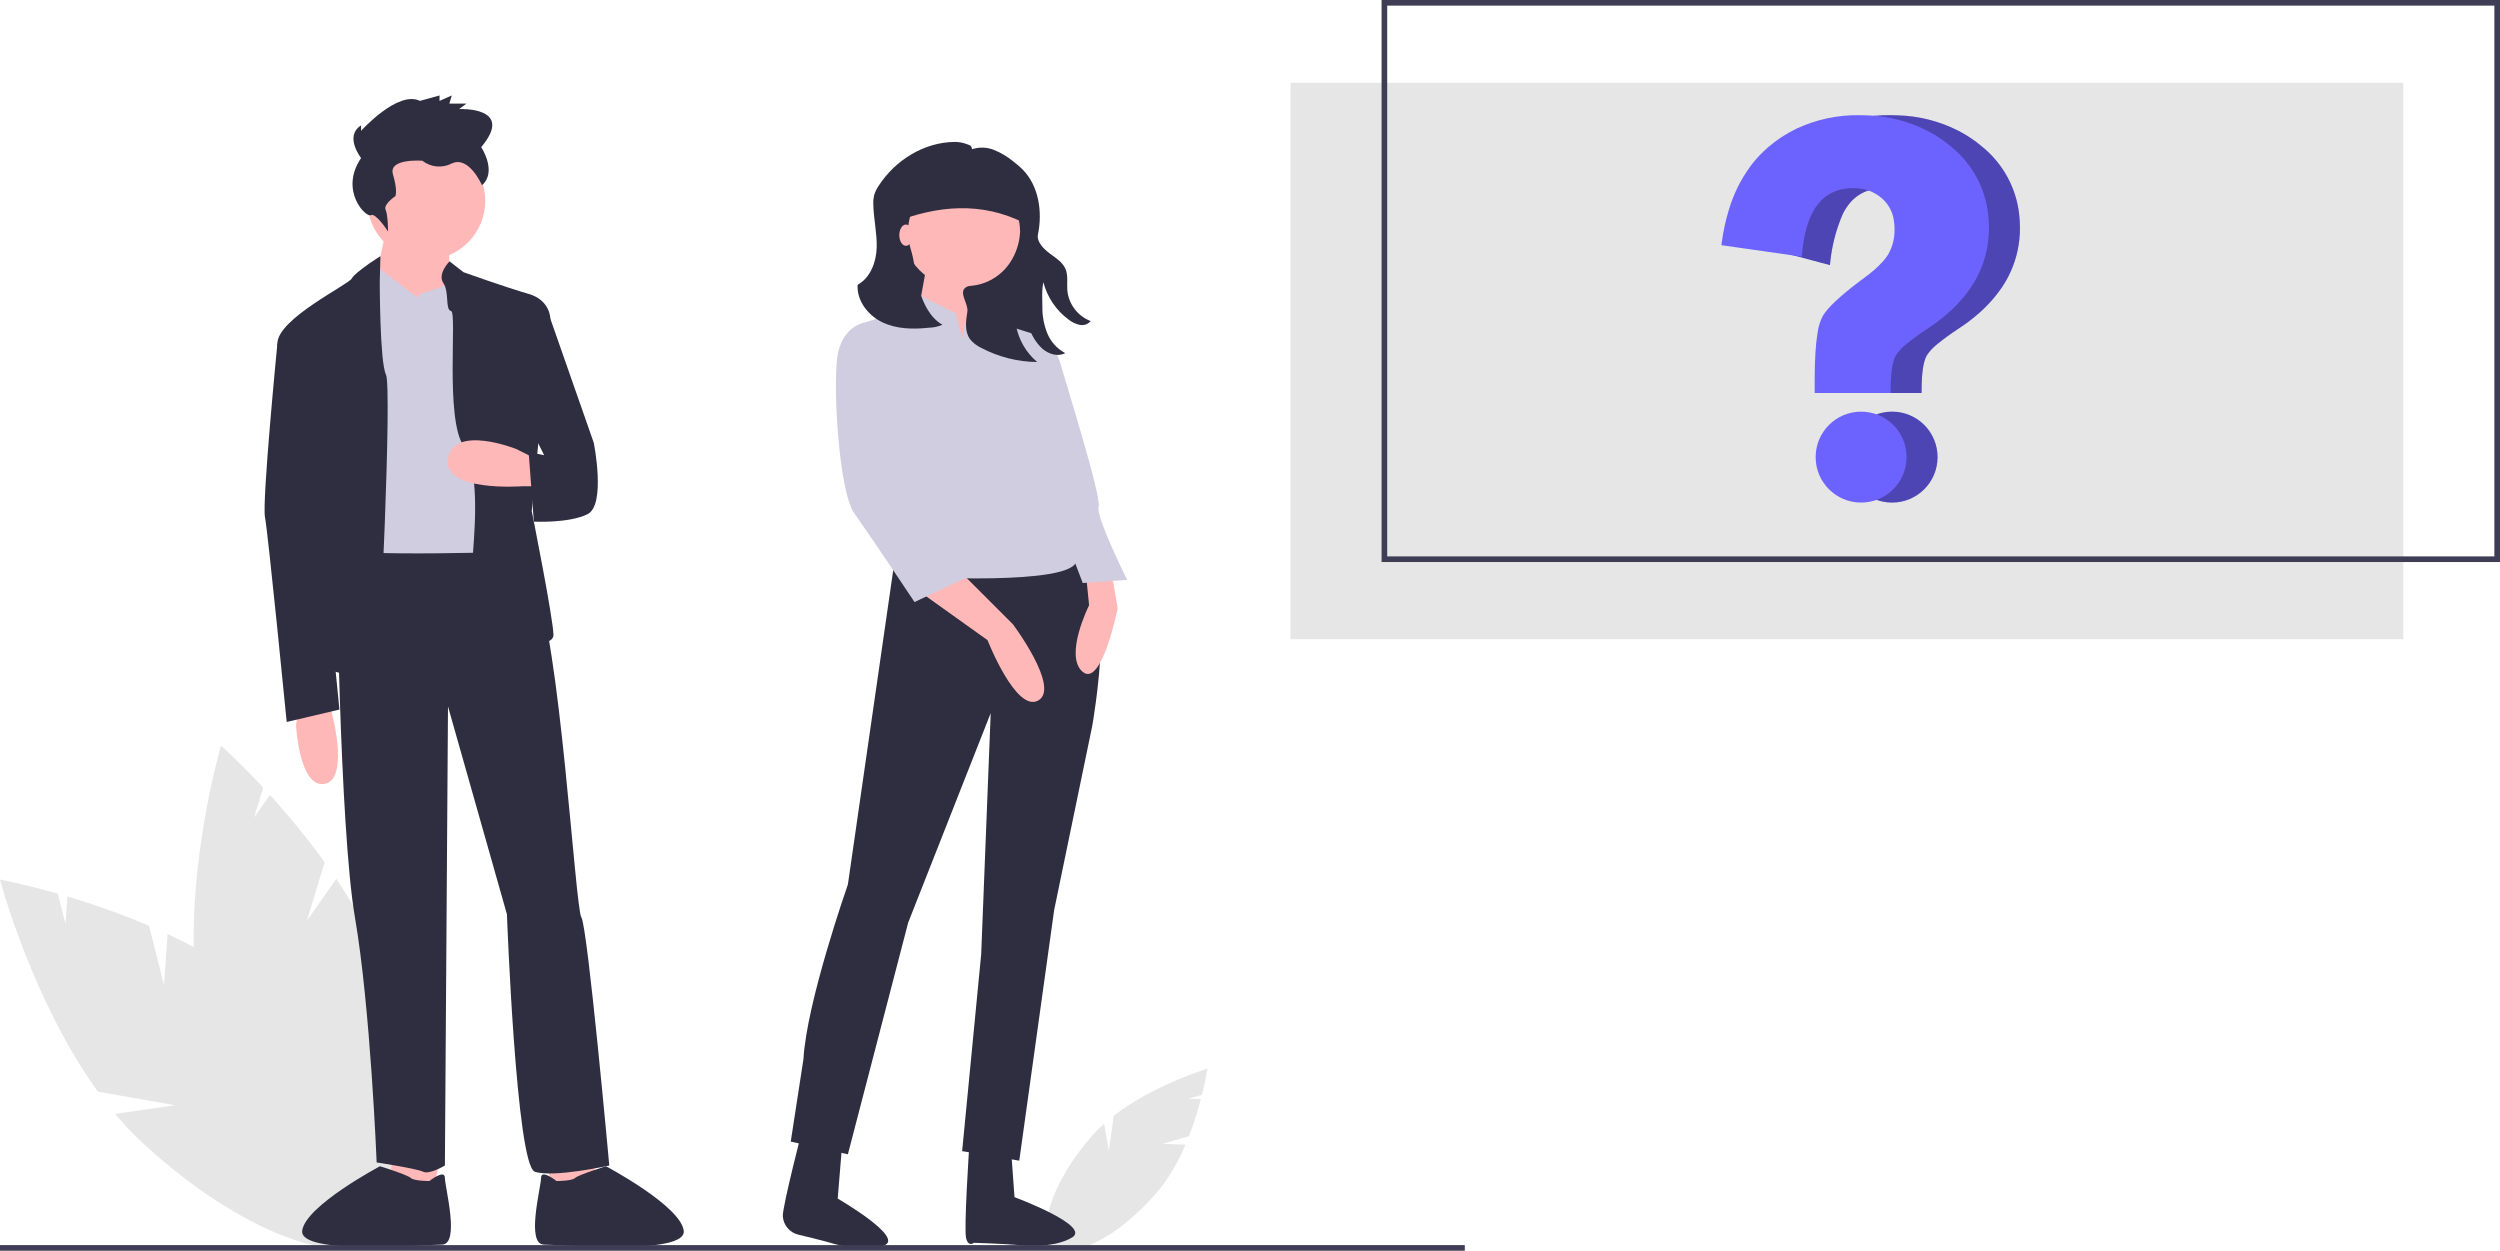
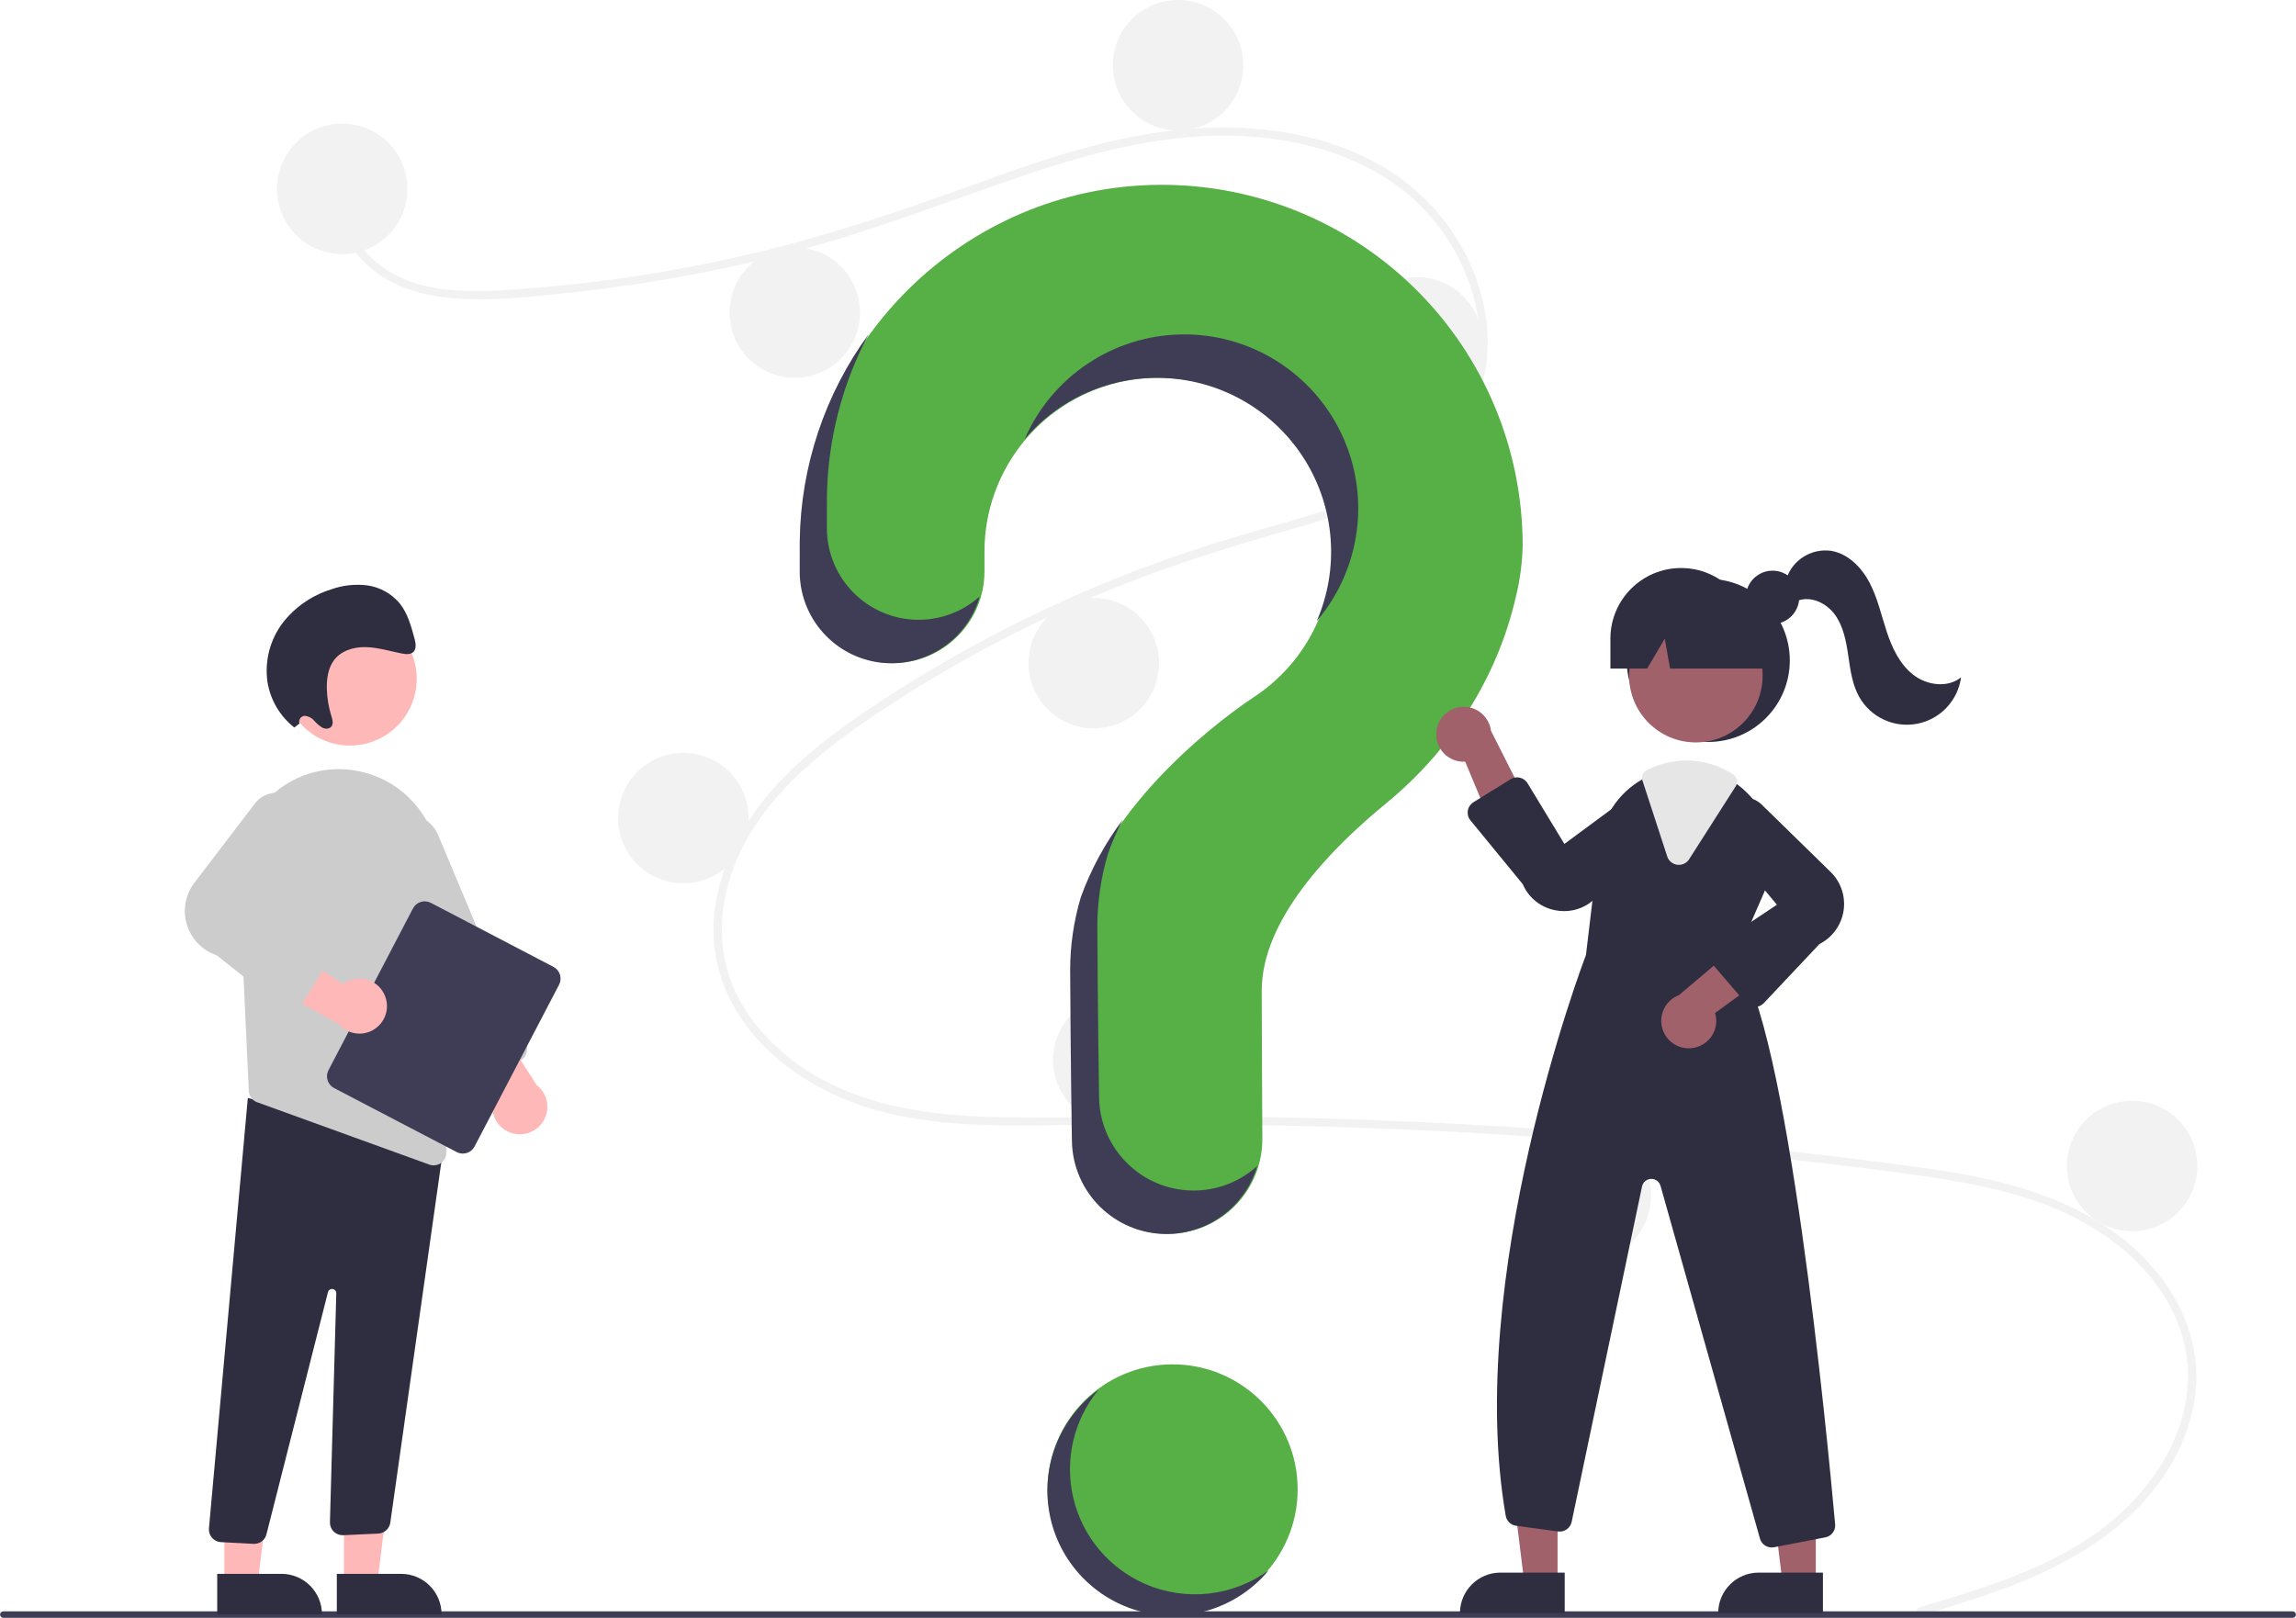
- <svg xmlns="http://www.w3.org/2000/svg" id="ffb55883-6880-4c99-84fd-4a8eccb5f463" data-name="Layer 1" width="887.5" height="444.01" viewBox="0 0 887.5 444.01">
-   <rect x="458.131" y="29.395" width="395.038" height="197.519" fill="#e6e6e6" />
-   <path d="M568.961,634.043l9.356-2.697a122.561,122.561,0,0,0,4.242-13.147l-4.394-.16,4.79-1.381c1.387-5.527,1.955-9.276,1.955-9.276s-18.976,5.652-33.266,16.681l-1.763,12.37-1.687-9.511a49.586,49.586,0,0,0-4.392,4.421c-13.757,15.817-19.744,33.132-13.372,38.675s22.691-2.787,36.448-18.603a65.281,65.281,0,0,0,10.215-17.075Z" transform="translate(-156.25 -227.9951)" fill="#e6e6e6" />
-   <path d="M214.485,577.687l-5.333-21.034a273.135,273.135,0,0,0-28.978-10.396l-.673,9.775-2.73-10.77c-12.212-3.487-20.52-5.023-20.52-5.023s11.222,42.674,34.759,75.298l27.426,4.818-21.307,3.072a110.504,110.504,0,0,0,9.531,10.1c34.24,31.782,72.377,46.364,85.181,32.569s-4.573-50.742-38.813-82.524c-10.615-9.853-23.949-17.76-37.297-23.982Z" transform="translate(-156.25 -227.9951)" fill="#e6e6e6" />
-   <path d="M265.205,554.844l6.307-20.763a273.135,273.135,0,0,0-19.433-23.878l-5.629,8.02,3.229-10.631c-8.652-9.298-14.969-14.907-14.969-14.907s-12.452,42.331-9.166,82.426l20.988,18.301-19.827-8.384a110.503,110.503,0,0,0,2.938,13.573c12.883,44.906,37.992,77.101,56.084,71.911s22.314-45.801,9.431-90.706c-3.994-13.921-11.322-27.582-19.531-39.809Z" transform="translate(-156.25 -227.9951)" fill="#e6e6e6" />
-   <polygon points="194.275 413.765 196.478 423.676 211.894 422.574 210.793 411.563 194.275 413.765" fill="#ffb8b8" />
-   <polygon points="155.735 413.765 153.533 423.676 138.116 422.574 139.218 411.563 155.735 413.765" fill="#ffb8b8" />
-   <circle cx="151.33" cy="71.306" r="20.922" fill="#ffb8b8" />
-   <polygon points="138.116 76.812 132.611 102.139 160.139 110.948 159.038 79.015 138.116 76.812" fill="#ffb8b8" />
-   <path d="M304.277,333.437l-13.854-10.489s-2.663-3.826-3.764-.522S275.647,337.842,275.647,337.842l7.708,90.295,58.361,1.101s-22.805-105.259-25.717-101.631S305.378,331.235,304.277,333.437Z" transform="translate(-156.25 -227.9951)" fill="#d0cde1" />
-   <path d="M315.839,320.774s-4.405,4.405-2.202,7.708.551,9.429,2.753,9.945-2.202,37.955,4.405,47.865,3.303,35.237,3.303,39.642,6.607,30.832,6.607,30.832,22.023,2.202,22.023-3.303-7.708-44.046-7.708-44.046l6.607-68.272s0-6.607-7.708-8.809-23.124-7.708-23.124-7.708Z" transform="translate(-156.25 -227.9951)" fill="#2f2e41" />
-   <path d="M347.222,400.608H341.716s-28.63,2.202-26.428-9.91,24.225-3.303,24.225-3.303l6.607,3.303Z" transform="translate(-156.25 -227.9951)" fill="#ffb8b8" />
-   <path d="M291.298,318.922s-9.044,5.706-10.145,7.908-26.428,14.315-26.428,23.124,7.708,18.72,7.708,18.72l9.91,96.901s16.517,5.506,17.618,1.101,5.506-101.306,3.303-105.711-2.202-33.035-2.202-33.035Z" transform="translate(-156.25 -227.9951)" fill="#2f2e41" />
-   <path d="M262.433,478.79l-1.101,6.607s1.101,22.023,9.91,20.922,3.303-23.124,3.303-23.124l-1.101-4.405Z" transform="translate(-156.25 -227.9951)" fill="#ffb8b8" />
-   <path d="M275.647,422.631s1.101,99.104,6.607,131.037,7.708,86.991,7.708,86.991,14.315,2.202,16.517,3.303,7.708-2.202,7.708-2.202l1.101-162.971,20.922,73.777s3.303,89.193,9.91,91.396,26.428-2.202,26.428-2.202-7.708-84.789-9.91-88.092-7.708-100.205-16.517-117.823l-3.303-12.113S280.051,425.934,275.647,422.631Z" transform="translate(-156.25 -227.9951)" fill="#2f2e41" />
-   <path d="M353.829,647.266s-5.506-4.405-5.506-1.101-5.506,23.675,1.101,23.675,50.653,3.854,49.552-4.955-27.599-22.876-27.599-22.876-9.841,3.055-10.942,4.156S353.829,647.266,353.829,647.266Z" transform="translate(-156.25 -227.9951)" fill="#2f2e41" />
-   <path d="M308.681,647.266s5.506-4.405,5.506-1.101,5.506,23.675-1.101,23.675-50.653,3.854-49.552-4.955,27.599-22.876,27.599-22.876,9.841,3.055,10.942,4.156S308.681,647.266,308.681,647.266Z" transform="translate(-156.25 -227.9951)" fill="#2f2e41" />
-   <path d="M343.918,340.044l7.708,1.101,15.416,44.046s4.405,22.023-2.202,25.327-19.077,2.658-19.077,2.658L343.918,388.495l5.506,1.101-5.506-11.012Z" transform="translate(-156.25 -227.9951)" fill="#2f2e41" />
-   <path d="M260.231,345.55l-5.506,4.405s-5.506,56.159-4.405,61.665,7.708,72.676,7.708,72.676l18.72-4.405L263.534,346.651Z" transform="translate(-156.25 -227.9951)" fill="#2f2e41" />
-   <path d="M284.434,284.095s-6.091-7.727,0-11.591v1.932s13.053-14.489,20.885-10.625l6.962-1.932v1.932l4.351-1.932-.87,2.898h6.091l-2.611,1.932s20.014-.966,7.832,13.523c0,0,5.791,8.687.285,13.52,0,0-4.636-10.622-10.727-7.724a9.7,9.7,0,0,1-10.442-.966s-12.183-.966-10.442,4.83.87,7.727.87,7.727-4.351,2.898-3.481,4.83.87,7.727.87,7.727-4.351-6.761-6.091-5.795S276.603,295.686,284.434,284.095Z" transform="translate(-156.25 -227.9951)" fill="#2f2e41" />
-   <polygon points="366.909 125.259 320.608 126.409 314.376 71.2 366.909 71.2 366.909 125.259" fill="#2f2e41" />
-   <path d="M474.148,424.824,457.247,542.002s-14.647,41.688-15.774,61.969l-4.507,29.295,20.281,4.507L478.655,555.523l29.295-74.363L504.569,566.79l-6.76,69.856,20.281,3.38,12.394-89.01L544.004,485.667s10.14-56.336-5.634-61.969Z" transform="translate(-156.25 -227.9951)" fill="#2f2e41" />
-   <path d="M455.891,626.075l-2.255,27.424s24.135,13.953,16.391,16.658-18.343-.775-20.511-1.39c-2.289-.649-6.564-1.684-9.798-2.451a7.186,7.186,0,0,1-5.562-6.472l-.006-.101c-.195-3.375,7.418-32.7,7.418-32.7Z" transform="translate(-156.25 -227.9951)" fill="#2f2e41" />
-   <path d="M514.499,626.761l1.9,26.223s27.483,10.211,20.399,14.345-18.153,2.744-20.399,2.555c-4.14-.349-14.443-.696-14.443-.696s-1.905,1.649-2.741-1.626,1.115-32.532,1.115-32.532Z" transform="translate(-156.25 -227.9951)" fill="#2f2e41" />
-   <circle cx="341.559" cy="80.777" r="21.408" fill="#ffb8b8" />
-   <polygon points="329.165 93.171 324.658 117.959 343.812 126.973 348.319 95.425 329.165 93.171" fill="#ffb8b8" />
-   <path d="M483.161,438.345l23.661,16.901s10.14,25.914,18.027,21.408-9.014-27.041-9.014-27.041L496.682,430.458Z" transform="translate(-156.25 -227.9951)" fill="#ffb8b8" />
-   <path d="M550.764,430.458l2.253,13.521s-5.634,28.168-12.394,22.534,2.253-23.661,2.253-23.661l-1.127-11.267Z" transform="translate(-156.25 -227.9951)" fill="#ffb8b8" />
-   <path d="M497.809,348.207l-2.253-9.014-13.521-6.76-4.507,5.634-14.647,4.507,16.901,90.137s57.462,3.38,58.589-5.634S527.103,393.276,527.103,393.276s3.38-12.394,2.253-19.154l-4.507-27.041-18.027-5.634-4.117-4.981-3.77,6.108Z" transform="translate(-156.25 -227.9951)" fill="#d0cde1" />
-   <path d="M466.261,344.827l-3.38-2.253s-6.76,1.127-9.014,10.14,0,49.575,5.634,57.462,21.408,31.548,21.408,31.548l21.408-10.14-22.534-25.914-5.634-32.675Z" transform="translate(-156.25 -227.9951)" fill="#d0cde1" />
-   <path d="M515.836,349.334l9.014-2.253s5.634,2.253,7.887,10.14,14.647,47.322,13.521,50.702,10.14,25.914,10.14,25.914l-15.774,1.127-9.014-23.661-9.014-23.661Z" transform="translate(-156.25 -227.9951)" fill="#d0cde1" />
-   <path d="M460.705,329.102c4.515-2.479,6.616-8.044,6.765-13.192.15-5.148-1.099-10.244-1.197-15.393a11.898,11.898,0,0,1,.267-3.139,12.074,12.074,0,0,1,1.727-3.574c5.871-8.996,16.076-15.324,26.826-15.424a11.914,11.914,0,0,1,4.539.835c1.111.445,1.475.391,1.688,1.755a11.359,11.359,0,0,1,7.796.248,26.375,26.375,0,0,1,6.817,4.06,30.749,30.749,0,0,1,3.447,2.984c5.681,5.885,6.989,14.955,5.343,22.968-.535,2.605,2.032,5.12,4.156,6.72s4.577,3.069,5.62,5.515c1.003,2.353.452,5.044.654,7.594a12.989,12.989,0,0,0,8.286,10.913,3.998,3.998,0,0,1-3.857,1.356,9.492,9.492,0,0,1-4.019-1.913,23.906,23.906,0,0,1-8.912-13.224c-.624,2.838-.382,5.765-.359,8.67a24.217,24.217,0,0,0,1.756,9.47,13.866,13.866,0,0,0,6.384,7.03c-2.786,1.364-5.857.376-8.218-1.637a17.175,17.175,0,0,1-4.729-7.88,39.274,39.274,0,0,1-1.892-14.906,21.283,21.283,0,0,0-2.671,14.51,22.184,22.184,0,0,0,7.524,13.06,43.219,43.219,0,0,1-19.781-4.982,11.196,11.196,0,0,1-4.057-3.125c-1.963-2.724-1.499-6.439-.948-9.751.436-2.619-2.837-6.405-.963-8.286a3.107,3.107,0,0,1,2.083-.895A18.437,18.437,0,0,0,514.823,321.194a21.316,21.316,0,0,0,3.549-10.93,19.889,19.889,0,1,0-38.886,5.902,39.911,39.911,0,0,1,1.448,6.74,52.959,52.959,0,0,0,1.614,7.841c1.418,4.938,3.82,9.976,8.265,12.551a12.9,12.9,0,0,1-4.915,1.041c-5.578.615-11.444.479-16.492-1.971C464.358,339.919,460.346,334.702,460.705,329.102Z" transform="translate(-156.25 -227.9951)" fill="#2f2e41" />
-   <path d="M472.876,307.247c16.019-6.42,31.81-7.79,47.191,0V294.306a8.429,8.429,0,0,0-8.429-8.429H479.535a6.659,6.659,0,0,0-6.659,6.659Z" transform="translate(-156.25 -227.9951)" fill="#2f2e41" />
-   <ellipse cx="321.611" cy="83.488" rx="2.361" ry="3.778" fill="#ffb8b8" />
-   <rect y="442.01" width="520" height="2" fill="#3f3d56" />
-   <path d="M1043.75,427.515H646.71v-199.52h397.04Zm-395.04-2h393.04v-195.52H648.71Z" transform="translate(-156.25 -227.9951)" fill="#3f3d56" />
-   <path d="M844.08,390.285a16.138,16.138,0,1,1-16.15-16.15A16.105,16.105,0,0,1,844.08,390.285Z" transform="translate(-156.25 -227.9951)" fill="#6c63ff" />
-   <path d="M844.08,390.285a16.138,16.138,0,1,1-16.15-16.15A16.105,16.105,0,0,1,844.08,390.285Z" transform="translate(-156.25 -227.9951)" opacity="0.3" />
-   <path d="M873.33,308.875a37.394,37.394,0,0,1-3.19,15.33,38.171,38.171,0,0,1-3.31,5.95,49.257,49.257,0,0,1-9.44,10.2c-.62.52-1.3,1.06-2.21,1.76-1.14.85-2.41,1.74-3.87,2.7a80.778,80.778,0,0,0-7.43,5.43,16.484,16.484,0,0,0-3.61,3.9c-1.23,2.15-1.85,6.31-1.85,12.37v1H811.46v-4.68c0-3.66.09-6.74.26-9.42a67.414,67.414,0,0,1,.76-7.25,17.995,17.995,0,0,1,1.88-6.05c1.77-2.95,6.04-6.96,13.04-12.26.3-.22.6-.45.91-.68.29-.2.57-.41.86-.63a41.521,41.521,0,0,0,6.66-5.9,21.335,21.335,0,0,0,1.62-2.16l.13-.2a17.275,17.275,0,0,0,2.22-9.12,15.976,15.976,0,0,0-.16-2.41,12.748,12.748,0,0,0-4.06-8.12,14.524,14.524,0,0,0-9.11-3.8c-.43-.04-.83-.05-1.24-.05a19.346,19.346,0,0,0-4.73.56,14.252,14.252,0,0,0-7.44,4.6,19.343,19.343,0,0,0-2.6,3.97,57.982,57.982,0,0,0-4.48,17.14l-.1,1.05-25.38-6.76v-11.19c.12-.45.25-.9.39-1.34a50.499,50.499,0,0,1,7.63-15.63,39.674,39.674,0,0,1,4.93-5.57c.43-.43.9-.85,1.37-1.26a45.573,45.573,0,0,1,10.09-6.64l.32-.15a50.783,50.783,0,0,1,22.03-4.68c.79,0,1.72.01,2.64.06a50.321,50.321,0,0,1,21.69,5.53,44.201,44.201,0,0,1,8.43,5.68,36.015,36.015,0,0,1,13.01,23.68A42.233,42.233,0,0,1,873.33,308.875Z" transform="translate(-156.25 -227.9951)" fill="#6c63ff" />
-   <path d="M873.33,308.875a37.394,37.394,0,0,1-3.19,15.33,38.171,38.171,0,0,1-3.31,5.95,49.257,49.257,0,0,1-9.44,10.2c-.62.52-1.3,1.06-2.21,1.76-1.14.85-2.41,1.74-3.87,2.7a80.778,80.778,0,0,0-7.43,5.43,16.484,16.484,0,0,0-3.61,3.9c-1.23,2.15-1.85,6.31-1.85,12.37v1H811.46v-4.68c0-3.66.09-6.74.26-9.42a67.414,67.414,0,0,1,.76-7.25,17.995,17.995,0,0,1,1.88-6.05c1.77-2.95,6.04-6.96,13.04-12.26.3-.22.6-.45.91-.68.29-.2.57-.41.86-.63a41.521,41.521,0,0,0,6.66-5.9,21.335,21.335,0,0,0,1.62-2.16l.13-.2a17.275,17.275,0,0,0,2.22-9.12,15.976,15.976,0,0,0-.16-2.41,12.748,12.748,0,0,0-4.06-8.12,14.524,14.524,0,0,0-9.11-3.8c-.43-.04-.83-.05-1.24-.05a19.346,19.346,0,0,0-4.73.56,14.252,14.252,0,0,0-7.44,4.6,19.343,19.343,0,0,0-2.6,3.97,57.982,57.982,0,0,0-4.48,17.14l-.1,1.05-25.38-6.76v-11.19c.12-.45.25-.9.39-1.34a50.499,50.499,0,0,1,7.63-15.63,39.674,39.674,0,0,1,4.93-5.57c.43-.43.9-.85,1.37-1.26a45.573,45.573,0,0,1,10.09-6.64l.32-.15a50.783,50.783,0,0,1,22.03-4.68c.79,0,1.72.01,2.64.06a50.321,50.321,0,0,1,21.69,5.53,44.201,44.201,0,0,1,8.43,5.68,36.015,36.015,0,0,1,13.01,23.68A42.233,42.233,0,0,1,873.33,308.875Z" transform="translate(-156.25 -227.9951)" opacity="0.3" />
-   <path d="M833.08,390.285a16.138,16.138,0,1,1-16.15-16.15A16.105,16.105,0,0,1,833.08,390.285Z" transform="translate(-156.25 -227.9951)" fill="#6c63ff" />
-   <path d="M862.33,308.875a37.394,37.394,0,0,1-3.19,15.33,38.171,38.171,0,0,1-3.31,5.95,49.257,49.257,0,0,1-9.44,10.2c-.62.52-1.3,1.06-2.21,1.76-1.14.85-2.41,1.74-3.87,2.7a80.778,80.778,0,0,0-7.43,5.43,16.484,16.484,0,0,0-3.61,3.9c-1.23,2.15-1.85,6.31-1.85,12.37v1H800.46v-4.68c0-3.66.09-6.74.26-9.42a67.414,67.414,0,0,1,.76-7.25,17.995,17.995,0,0,1,1.88-6.05c1.77-2.95,6.04-6.96,13.04-12.26.3-.22.6-.45.91-.68.29-.2.57-.41.86-.63a41.521,41.521,0,0,0,6.66-5.9,21.335,21.335,0,0,0,1.62-2.16l.13-.2a17.275,17.275,0,0,0,2.22-9.12,15.976,15.976,0,0,0-.16-2.41,12.748,12.748,0,0,0-4.06-8.12,14.524,14.524,0,0,0-9.11-3.8c-.43-.04-.83-.05-1.24-.05a19.346,19.346,0,0,0-4.73.56,14.252,14.252,0,0,0-7.44,4.6,19.343,19.343,0,0,0-2.6,3.97c-1.8,3.59-2.97,8.35-3.48,14.14l-.1,1.05-28.54-4.07.14-.99a71.623,71.623,0,0,1,2.41-11.23,50.499,50.499,0,0,1,7.63-15.63,39.674,39.674,0,0,1,4.93-5.57c.43-.43.9-.85,1.37-1.26a45.573,45.573,0,0,1,10.09-6.64l.32-.15a50.783,50.783,0,0,1,22.03-4.68c.79,0,1.72.01,2.64.06a50.321,50.321,0,0,1,21.69,5.53,44.201,44.201,0,0,1,8.43,5.68,36.015,36.015,0,0,1,13.01,23.68A42.233,42.233,0,0,1,862.33,308.875Z" transform="translate(-156.25 -227.9951)" fill="#6c63ff" />
+ <svg xmlns="http://www.w3.org/2000/svg" id="ef672dd0-2e16-4c9d-8107-606b55e40777" data-name="Layer 1" width="844.675" height="595.262" viewBox="0 0 844.675 595.262">
+   <circle cx="431.393" cy="548" r="46" fill="#57b046" />
+   <path d="M883.862,743.785c25.735-7.729,53.094-15.788,73.503-34.161,18.238-16.418,30.55-41.489,22.995-66.112-7.54-24.572-30.124-40.956-53.442-49.105-13.225-4.622-27.061-7.186-40.891-9.2-15.035-2.19-30.136-3.984-45.23-5.71q-91.677-10.486-184.044-12.811c-30.385-.765-60.764-.747-91.152-.306-27.139.394-55.722.384-80.899-11.151-19.578-8.97-37.348-25.289-42.803-46.734-6.297-24.755,5.318-49.964,21.98-67.892,8.783-9.45,19.047-17.404,29.636-24.717,11.487-7.934,23.375-15.306,35.521-22.188a494.634,494.634,0,0,1,74.767-34.468c12.746-4.634,25.68-8.633,38.728-12.321,11.017-3.115,22.068-6.234,32.716-10.477,20.583-8.204,40.161-22.1,45.395-44.881,4.96-21.591-3.403-45.031-18.065-61.071-16.963-18.557-42.539-26.692-67.06-28.008-27.528-1.478-54.422,5.412-80.297,14.156-27.597,9.326-54.599,20.049-82.778,27.603a556.958,556.958,0,0,1-85.196,15.837c-14.082,1.5-28.59,3.193-42.756,2.045-11.872-.962-23.684-4.454-32.434-12.88-7.503-7.225-11.972-17.154-10.435-27.632.279-1.903,3.17-1.094,2.893.798-1.87,12.755,6.8,24.509,17.484,30.529,12.348,6.958,27.374,6.968,41.122,6.172a537.825,537.825,0,0,0,88.515-12.796c28.593-6.531,56.164-15.866,83.704-25.839,26.156-9.472,52.897-18.716,80.84-20.767,24.246-1.78,49.752,1.752,70.874,14.423,18.564,11.136,32.215,29.707,36.565,51.018,4.25,20.825-1.636,41.785-17.4,56.317-16.321,15.046-38.701,21.479-59.557,27.404-26.452,7.514-52.337,16.298-77.392,27.703a485.824,485.824,0,0,0-72.8,40.928c-22.246,15.202-44.201,34.331-51.237,61.451-3.277,12.633-2.672,26.032,2.812,37.965,4.876,10.61,12.907,19.535,22.262,26.419,22.321,16.424,50.453,19.797,77.414,20.132,30.281.377,60.564-.645,90.855-.148q92.599,1.52,184.819,11.273,23.108,2.446,46.158,5.407c13.822,1.776,27.69,3.541,41.278,6.695,24.162,5.608,47.674,16.392,62.692,36.878a61.319,61.319,0,0,1,11.947,30.446c1.051,11.524-1.77,23.069-6.98,33.321-11.532,22.69-33.134,37.123-56.073,46.605-12.287,5.079-25.032,8.926-37.752,12.746-1.853.557-2.645-2.338-.798-2.893Z" transform="translate(-177.6623 -152.3692)" fill="#f2f2f2" />
+   <circle cx="125.893" cy="69.5" r="24" fill="#f2f2f2" />
+   <circle cx="292.393" cy="115" r="24" fill="#f2f2f2" />
+   <circle cx="433.393" cy="24" r="24" fill="#f2f2f2" />
+   <circle cx="521.393" cy="126" r="24" fill="#f2f2f2" />
+   <circle cx="402.393" cy="244" r="24" fill="#f2f2f2" />
+   <circle cx="251.393" cy="301" r="24" fill="#f2f2f2" />
+   <circle cx="411.393" cy="390" r="24" fill="#f2f2f2" />
+   <circle cx="583.393" cy="440" r="24" fill="#f2f2f2" />
+   <circle cx="784.393" cy="429" r="24" fill="#f2f2f2" />
+   <path d="M604.128,220.373c-71.892.508-130.756,58.93-131.777,130.816-.009.664-.014,5.33-.013,11.434a33.748,33.748,0,0,0,33.744,33.746h0a33.769,33.769,0,0,0,33.761-33.798c-.003-4.152-.006-7.026-.006-7.202a64,64,0,1,1,98.52,53.879l.012.014s-48.028,30.92-62.671,73.335l.012.003a94.004,94.004,0,0,0-3.874,26.768c0,3.725.219,36.321.643,62.778a34.786,34.786,0,0,0,34.79,34.222h0a34.796,34.796,0,0,0,34.794-35.011c-.147-24.229-.227-52.442-.227-54.489,0-26.045,25.125-51.995,45.764-68.917,23.766-19.487,40.868-46.043,47.737-75.999a86.762,86.762,0,0,0,2.499-18.834A132.75,132.75,0,0,0,604.128,220.373Z" transform="translate(-177.6623 -152.3692)" fill="#57b046" />
+   <path d="M1021.147,747.631H178.853a1.191,1.191,0,0,1,0-2.381h842.294a1.191,1.191,0,0,1,0,2.381Z" transform="translate(-177.6623 -152.3692)" fill="#3f3d56" />
+   <circle cx="628.449" cy="242.996" r="30" fill="#2f2e41" />
+   <polygon points="573.012 582.129 560.753 582.129 554.92 534.841 573.015 534.841 573.012 582.129" fill="#a0616a" />
+   <path d="M551.996,578.626h23.644a0,0,0,0,1,0,0v14.887a0,0,0,0,1,0,0H537.109a0,0,0,0,1,0,0v0A14.887,14.887,0,0,1,551.996,578.626Z" fill="#2f2e41" />
+   <polygon points="668.012 582.129 655.753 582.129 649.92 534.841 668.015 534.841 668.012 582.129" fill="#a0616a" />
+   <path d="M646.996,578.626h23.644a0,0,0,0,1,0,0v14.887a0,0,0,0,1,0,0H632.109a0,0,0,0,1,0,0v0A14.887,14.887,0,0,1,646.996,578.626Z" fill="#2f2e41" />
+   <circle cx="623.89" cy="248.61" r="24.561" fill="#a0616a" />
+   <path d="M816.191,504.775l10.99-25.25a31.383,31.383,0,0,0-6.95-35.6,31.873,31.873,0,0,0-3.07-2.67,30.935,30.935,0,0,0-18.99-6.57,32.179,32.179,0,0,0-13.4,2.98c-.36.16-.71.33-1.07.5-.69.33-1.37.69-2.03,1.06a31.678,31.678,0,0,0-15.7,23.88l-4.85,40.64c-1.22,3.19-44.74,118.39-29.52,206.34a4.467,4.467,0,0,0,3.82,3.67l15.43,2.1a4.497,4.497,0,0,0,5.01-3.53l25.89-123.41a3.503,3.503,0,0,1,6.8-.23l36.58,129.78a4.471,4.471,0,0,0,4.31,3.28,5.122,5.122,0,0,0,.87-.08l18.85-3.63a4.471,4.471,0,0,0,3.63-4.81C850.021,682.335,835.301,527.605,816.191,504.775Z" transform="translate(-177.6623 -152.3692)" fill="#2f2e41" />
+   <path d="M706.102,421.419A10.056,10.056,0,0,0,716.696,432.623l13.729,32.992,10.385-15.394-14.629-28.97a10.11,10.11,0,0,0-20.079.169Z" transform="translate(-177.6623 -152.3692)" fill="#a0616a" />
+   <path d="M800.19,537.996a10.056,10.056,0,0,0,8.427-12.913l28.885-21.038-17.39-6.512-24.764,20.977a10.11,10.11,0,0,0,4.842,19.487Z" transform="translate(-177.6623 -152.3692)" fill="#a0616a" />
+   <path d="M753.102,487.61a17.057,17.057,0,0,1-3.298-.325,16.305,16.305,0,0,1-11.948-9.616l-19.234-23.453a4.501,4.501,0,0,1,1.111-6.681l13.684-8.471a4.5,4.5,0,0,1,6.215,1.49l13.556,22.334L779.15,443.702A9.721,9.721,0,0,1,790.46,459.264l-25.912,23.637A16.253,16.253,0,0,1,753.102,487.61Z" transform="translate(-177.6623 -152.3692)" fill="#2f2e41" />
+   <path d="M823.252,522.883c-.035,0-.071,0-.106-.001a4.508,4.508,0,0,1-3.311-1.57l-12.166-14.193a4.5,4.5,0,0,1,.92-6.673l22.781-15.188-20.638-24.812a9.721,9.721,0,0,1,14.887-12.183l25.084,24.513a16.525,16.525,0,0,1-3.675,26.94l-20.501,21.754A4.507,4.507,0,0,1,823.252,522.883Z" transform="translate(-177.6623 -152.3692)" fill="#2f2e41" />
+   <path d="M795.307,470.584a4.632,4.632,0,0,1-.584-.037,4.461,4.461,0,0,1-3.71-3.069l-9.142-28.029a3.083,3.083,0,0,1,1.594-3.725l.297-.14c.269-.128.535-.254.807-.375a32.574,32.574,0,0,1,13.603-3.023,31.327,31.327,0,0,1,17.161,5.157,3.13,3.13,0,0,1,.901,4.294L799.084,468.504A4.455,4.455,0,0,1,795.307,470.584Z" transform="translate(-177.6623 -152.3692)" fill="#e6e6e6" />
+   <circle cx="652.101" cy="219.786" r="9.817" fill="#2f2e41" />
+   <path d="M796.111,361.365h0a26,26,0,0,0-26,26v11h13.529l6.471-11,1.941,11h41.059l-11-11A26,26,0,0,0,796.111,361.365Z" transform="translate(-177.6623 -152.3692)" fill="#2f2e41" />
+   <path d="M834.809,365.431a15.15,15.15,0,0,1,16.481-10.396c6.256,1.046,11.202,6.075,14.149,11.691s4.308,11.903,6.289,17.928,4.791,12.084,9.793,15.984,12.677,4.958,17.59.946a20.118,20.118,0,0,1-37.477,7.181c-2.592-4.612-3.261-10.017-4.03-15.251s-1.767-10.65-4.862-14.94-8.888-7.093-13.804-5.139Z" transform="translate(-177.6623 -152.3692)" fill="#2f2e41" />
+   <path d="M515.609,380.408h0a33.748,33.748,0,0,1-33.744-33.746c-0-6.104.004-10.771.013-11.434a131.507,131.507,0,0,1,15.359-59.909,131.803,131.803,0,0,0-25.359,75.909c-.009.664-.014,5.33-.013,11.434a33.748,33.748,0,0,0,33.744,33.746h0A33.773,33.773,0,0,0,538.097,371.817,33.622,33.622,0,0,1,515.609,380.408Z" transform="translate(-177.6623 -152.3692)" fill="#3f3d56" />
+   <path d="M606.415,291.478a64.004,64.004,0,0,1,55.659,89.413,63.997,63.997,0,1,0-107.426-66.985A63.871,63.871,0,0,1,606.415,291.478Z" transform="translate(-177.6623 -152.3692)" fill="#3f3d56" />
+   <path d="M616.797,590.408h0a34.787,34.787,0,0,1-34.79-34.222c-.423-26.456-.643-59.052-.643-62.778a94.004,94.004,0,0,1,3.874-26.768l-.012-.003a95.069,95.069,0,0,1,5.494-12.701,110.047,110.047,0,0,0-15.494,28.701l.012.003a94.004,94.004,0,0,0-3.874,26.768c0,3.725.219,36.321.643,62.778a34.787,34.787,0,0,0,34.79,34.222h0a34.803,34.803,0,0,0,33.402-25.048A34.66,34.66,0,0,1,616.797,590.408Z" transform="translate(-177.6623 -152.3692)" fill="#3f3d56" />
+   <polygon points="126.541 582.585 138.8 582.584 144.633 535.296 126.538 535.297 126.541 582.585" fill="#ffb8b8" />
+   <path d="M301.576,731.451H340.107a0,0,0,0,1,0,0v14.887a0,0,0,0,1,0,0H316.463A14.887,14.887,0,0,1,301.576,731.451v0A0,0,0,0,1,301.576,731.451Z" transform="translate(464.0541 1325.404) rotate(179.9974)" fill="#2f2e41" />
+   <polygon points="82.541 582.585 94.8 582.584 100.633 535.296 82.538 535.297 82.541 582.585" fill="#ffb8b8" />
+   <path d="M257.576,731.451H296.107a0,0,0,0,1,0,0v14.887a0,0,0,0,1,0,0H272.463A14.887,14.887,0,0,1,257.576,731.451v0A0,0,0,0,1,257.576,731.451Z" transform="translate(376.0541 1325.406) rotate(179.9974)" fill="#2f2e41" />
+   <path d="M270.917,720.411l-11.975-.63a4.673,4.673,0,0,1-4.419-4.967l14.313-158.466,65.911,17.786,6.35-1.732L321.239,712.686a4.696,4.696,0,0,1-4.358,3.945l-12.909.601a4.674,4.674,0,0,1-4.931-4.796l2.339-84.196a1.558,1.558,0,0,0-3.083-.36L275.739,716.692a4.646,4.646,0,0,1-4.569,3.725C271.086,720.418,271.002,720.416,270.917,720.411Z" transform="translate(-177.6623 -152.3692)" fill="#2f2e41" />
+   <circle cx="128.742" cy="249.759" r="24.561" fill="#ffb8b8" />
+   <path d="M265.512,474.287l2.701,58.267.976,21.199a4.642,4.642,0,0,0,3.074,4.175l63.336,22.943a4.477,4.477,0,0,0,1.6.28,4.644,4.644,0,0,0,4.664-4.788L339.266,471.597A36.93,36.93,0,0,0,308.522,435.92c-.613-.093-1.236-.187-1.859-.27a36.249,36.249,0,0,0-29.165,9.441,37.236,37.236,0,0,0-11.986,29.196Z" transform="translate(-177.6623 -152.3692)" fill="#ccc" />
+   <path d="M365.855,569.245a10.064,10.064,0,0,1-5.369-15.227l-21.478-28.56,18.534-1.147,17.554,27.297a10.111,10.111,0,0,1-9.242,17.637Z" transform="translate(-177.6623 -152.3692)" fill="#ffb8b8" />
+   <path d="M350.753,548.85a4.644,4.644,0,0,1-2.541-2.518L315.854,469.237a12.463,12.463,0,1,1,22.984-9.647l32.358,77.095a4.679,4.679,0,0,1-2.5,6.118l-14.365,6.029a4.642,4.642,0,0,1-3.577.017Z" transform="translate(-177.6623 -152.3692)" fill="#ccc" />
+   <path d="M298.508,546.131,329.587,486.622a4.878,4.878,0,0,1,6.575-2.063l45.112,23.56a4.878,4.878,0,0,1,2.063,6.575l-31.079,59.509a4.878,4.878,0,0,1-6.575,2.063L300.571,552.706A4.878,4.878,0,0,1,298.508,546.131Z" transform="translate(-177.6623 -152.3692)" fill="#3f3d56" />
+   <path d="M319.351,518.943a10.064,10.064,0,0,0-15.517-4.46l-29.778-19.754-.051,18.57L302.29,529.21a10.111,10.111,0,0,0,17.06-10.267Z" transform="translate(-177.6623 -152.3692)" fill="#ffb8b8" />
+   <path d="M281.701,523.119l-24.337-19.278a17.163,17.163,0,0,1-7.823-27.135l22.097-28.96a10.096,10.096,0,0,1,17.13,10.284l-17.484,28.6,25.694,12.187a4.674,4.674,0,0,1,1.948,6.72l-10.372,16.414a4.682,4.682,0,0,1-3.167,2.111c-.026.004-.051.008-.077.012A4.696,4.696,0,0,1,281.701,523.119Z" transform="translate(-177.6623 -152.3692)" fill="#ccc" />
+   <path d="M287.845,418.574a2.135,2.135,0,0,1,1.856-2.819,4.93,4.93,0,0,1,3.476,1.715,13.833,13.833,0,0,0,3.071,2.637c1.188.599,2.8.514,3.477-.628.636-1.072.2-2.508-.185-3.753a36.907,36.907,0,0,1-1.63-9.77c-.111-3.7.411-7.562,2.46-10.448,2.644-3.725,7.371-5.139,11.845-5.036s8.875,1.484,13.307,2.357c1.53.301,3.328.456,4.352-.73,1.088-1.261.688-3.301.226-5.004-1.201-4.417-2.475-8.985-5.265-12.552a18.898,18.898,0,0,0-12.061-6.79,28.938,28.938,0,0,0-13.462,1.528,36.096,36.096,0,0,0-17.683,12.319,29.236,29.236,0,0,0-5.578,21.6,26.667,26.667,0,0,0,9.886,16.855Z" transform="translate(-177.6623 -152.3692)" fill="#2f2e41" />
+   <path d="M598.92,735.149a45.994,45.994,0,0,1-17.07-71.489,45.997,45.997,0,1,0,62.569,66.464A45.969,45.969,0,0,1,598.92,735.149Z" transform="translate(-177.6623 -152.3692)" fill="#3f3d56" />
</svg>
